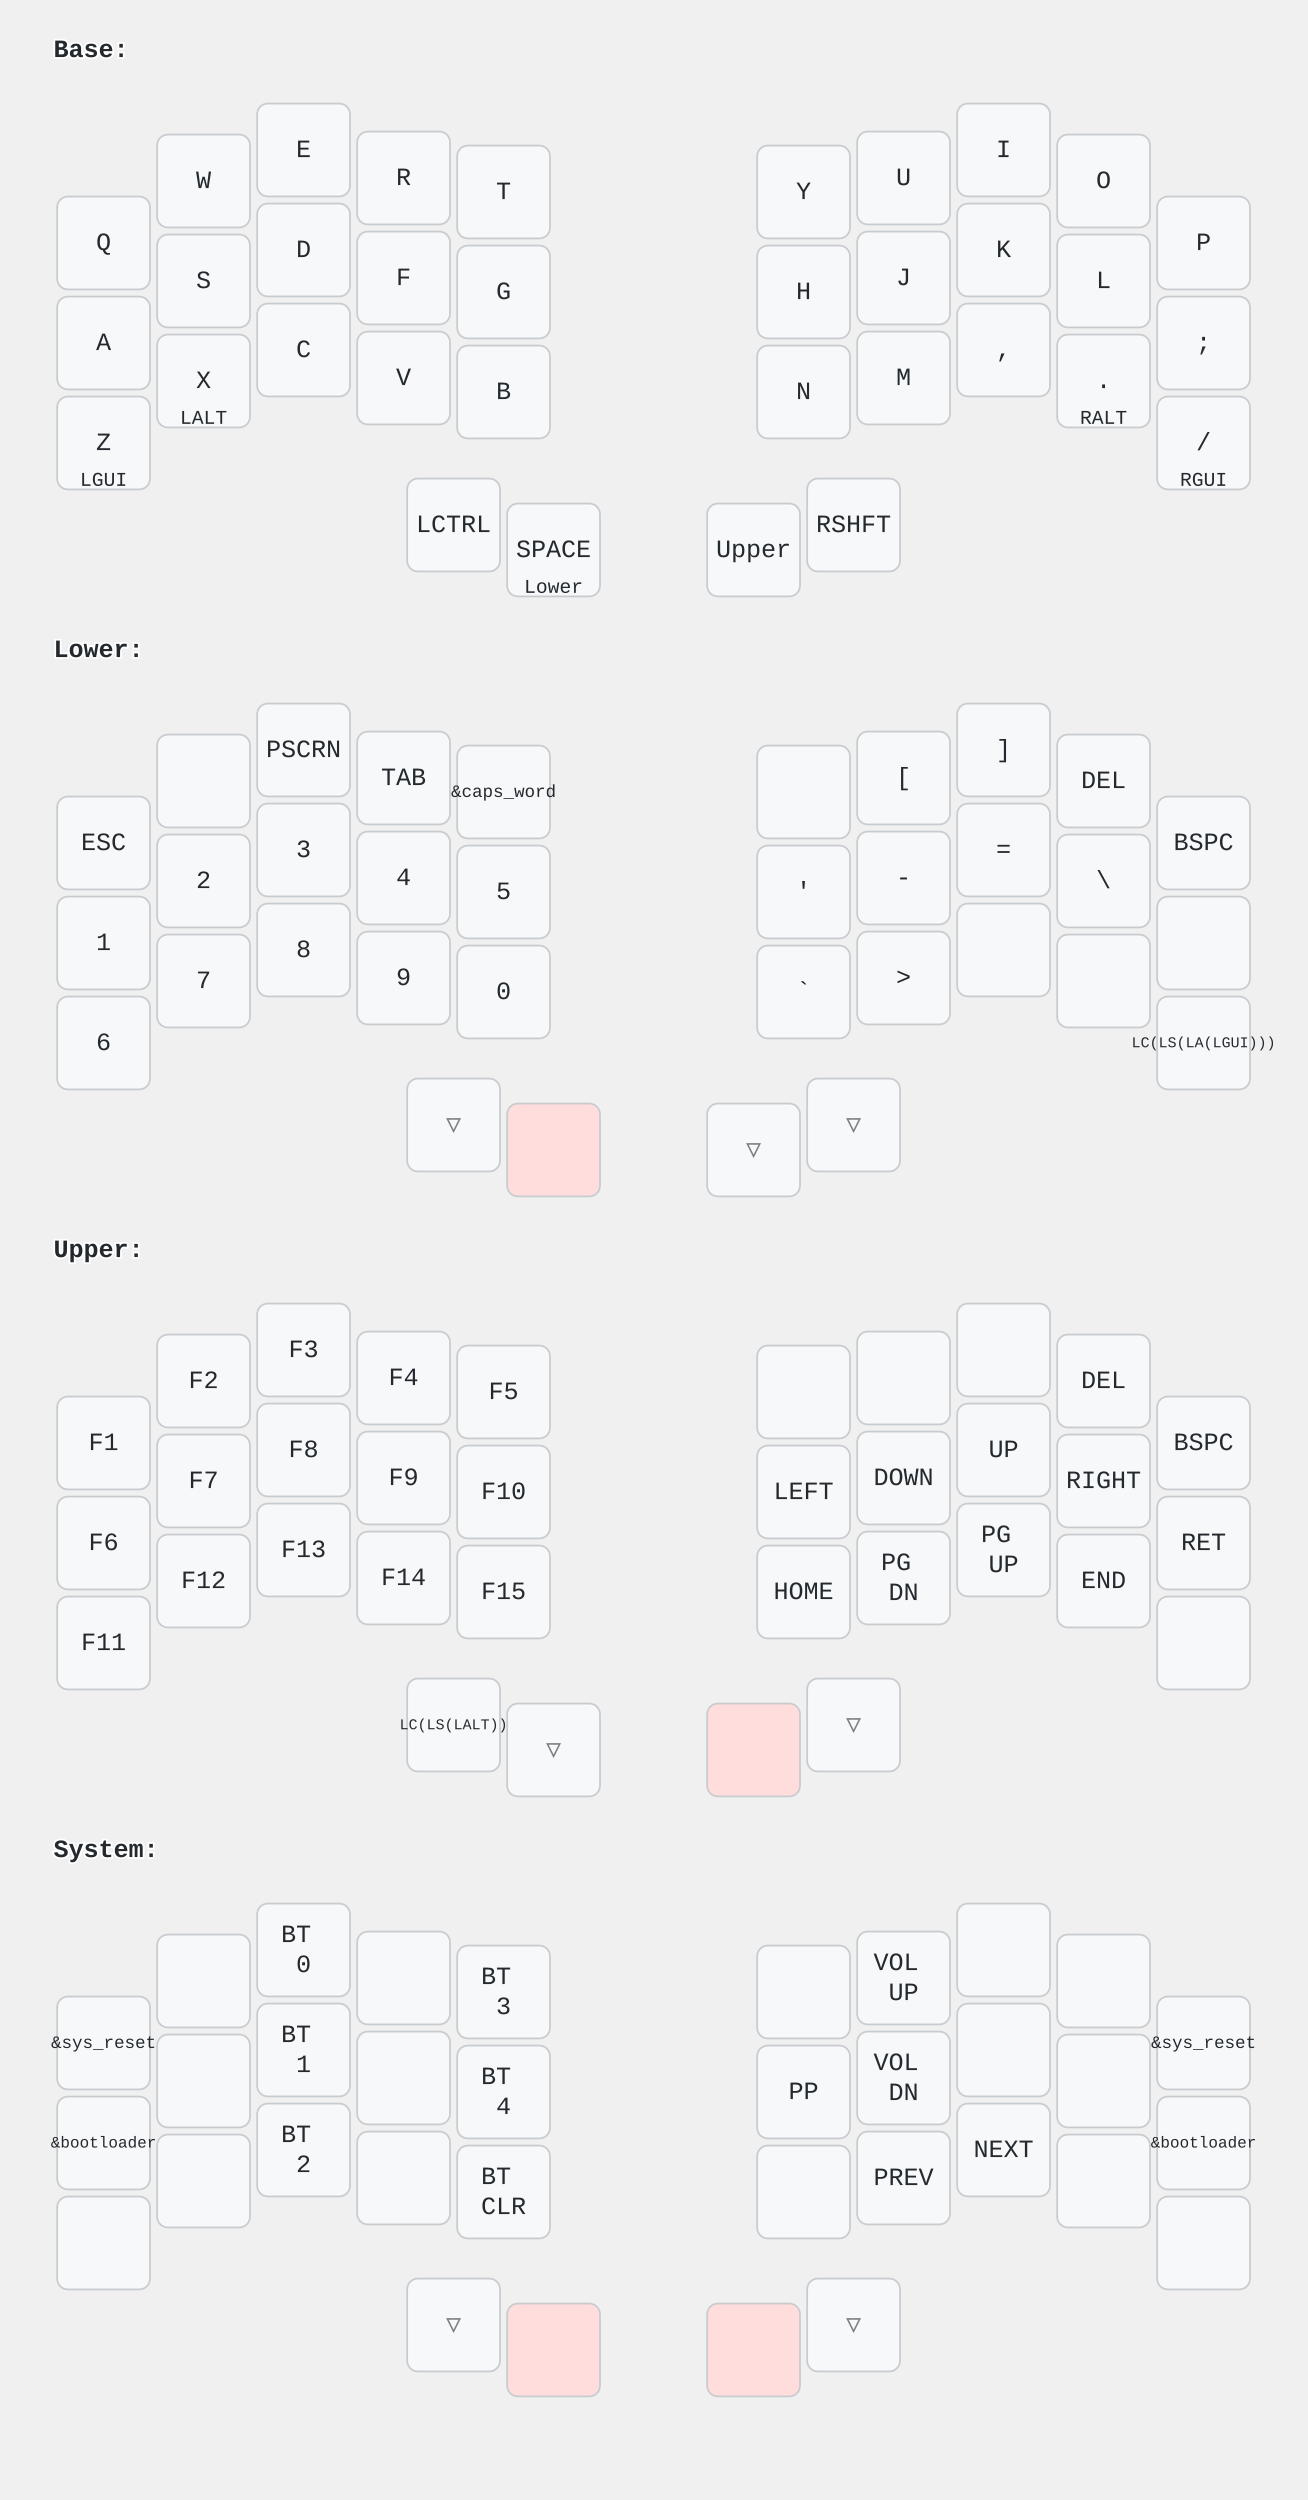
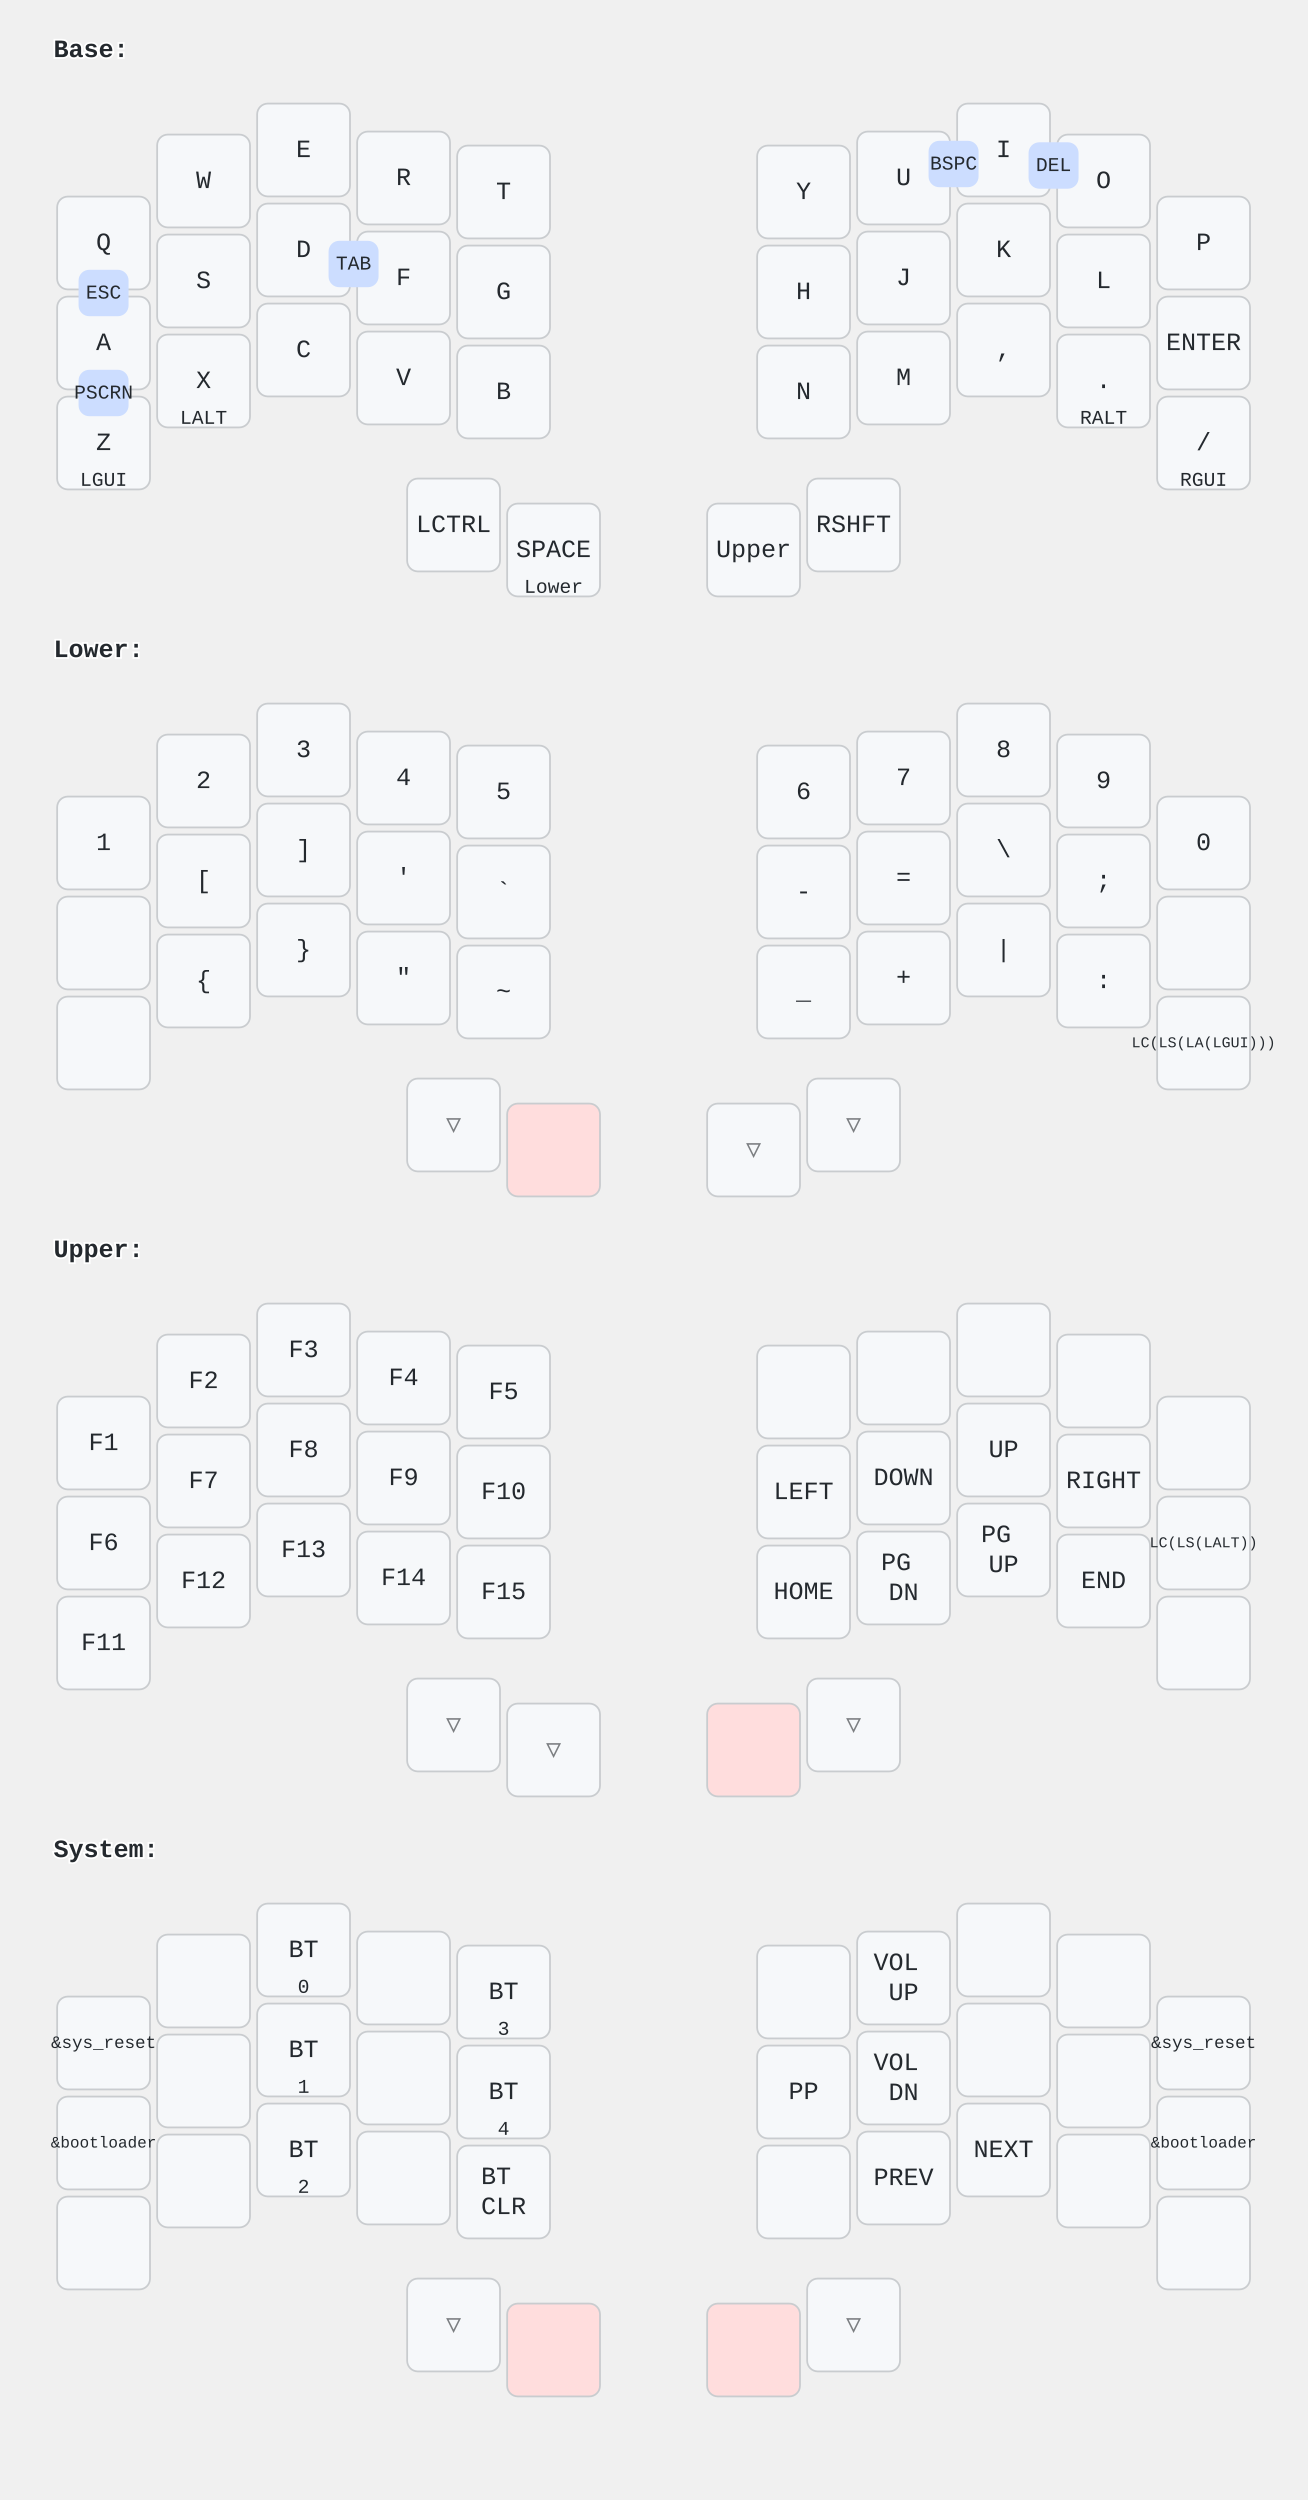
<svg xmlns="http://www.w3.org/2000/svg" width="732.0" height="1400.0" viewBox="0 0 732.0 1400.0" class="keymap">
  <style>/* inherit to force styles through use tags*/
svg path {
    fill: inherit;
}
/* font and background color specifications */
svg.keymap {
    font-family: SFMono-Regular,Consolas,Liberation Mono,Menlo,monospace;
    font-size: 14px;
    font-kerning: normal;
    text-rendering: optimizeLegibility;
    fill: #24292e;
}

/* default key styling */
rect.key {
    fill: #f6f8fa;
    stroke: #c9cccf;
    stroke-width: 1;
}

/* color accent for combo boxes */
rect.combo {
    fill: #cdf;
}

/* color accent for held keys */
rect.held, rect.combo.held {
    fill: #fdd;
}

/* color accent for ghost (optional) keys */
rect.ghost, rect.combo.ghost {
-     fill: #ddd;
+     stroke-dasharray: 4, 4;
+     stroke-width: 2;
}

text {
    text-anchor: middle;
    dominant-baseline: middle;
}

/* styling for layer labels */
text.label {
    font-weight: bold;
    text-anchor: start;
    stroke: white;
    stroke-width: 2;
    paint-order: stroke;
}

/* styling for combo tap, and key hold/shifted label text */
text.combo, text.hold, text.shifted {
    font-size: 11px;
}

text.hold {
    text-anchor: middle;
    dominant-baseline: auto;
}

text.shifted {
    text-anchor: middle;
    dominant-baseline: hanging;
}

/* styling for hold/shifted label text in combo box */
text.combo.hold, text.combo.shifted {
    font-size: 8px;
}

/* lighter symbol for transparent keys */
text.trans {
    fill: #7b7e81;
}

/* styling for combo dendrons */
path.combo {
    stroke-width: 1;
    stroke: gray;
    fill: none;
}

/* Start Tabler Icons Cleanup */
/* cannot use height/width with glyphs */
.icon-tabler &gt; path {
    fill: inherit;
    stroke: inherit;
}
/* hide tabler's default box */
.icon-tabler &gt; path[stroke="none"][fill="none"] {
    visibility: collapse;
}
/* End Tabler Icons Cleanup */
</style>
  <g class="layer-Base">
    <text x="30.0" y="28.0" class="label">Base:</text>
    <rect rx="6.0" ry="6.0" x="32.0" y="110.08" width="52.0" height="52.0" class="key" />
    <text x="58.0" y="136.08" class="tap">Q</text>
    <rect rx="6.0" ry="6.0" x="88.0" y="75.36" width="52.0" height="52.0" class="key" />
    <text x="114.0" y="101.36" class="tap">W</text>
    <rect rx="6.0" ry="6.0" x="144.0" y="58.0" width="52.0" height="52.0" class="key" />
    <text x="170.0" y="84.0" class="tap">E</text>
    <rect rx="6.0" ry="6.0" x="200.0" y="73.68" width="52.0" height="52.0" class="key" />
    <text x="226.0" y="99.68" class="tap">R</text>
    <rect rx="6.0" ry="6.0" x="256.0" y="81.52" width="52.0" height="52.0" class="key" />
    <text x="282.0" y="107.52" class="tap">T</text>
    <rect rx="6.0" ry="6.0" x="424.0" y="81.52" width="52.0" height="52.0" class="key" />
    <text x="450.0" y="107.52" class="tap">Y</text>
    <rect rx="6.0" ry="6.0" x="480.0" y="73.68" width="52.0" height="52.0" class="key" />
    <text x="506.0" y="99.68" class="tap">U</text>
    <rect rx="6.0" ry="6.0" x="536.0" y="58.0" width="52.0" height="52.0" class="key" />
    <text x="562.0" y="84.0" class="tap">I</text>
    <rect rx="6.0" ry="6.0" x="592.0" y="75.36" width="52.0" height="52.0" class="key" />
    <text x="618.0" y="101.36" class="tap">O</text>
    <rect rx="6.0" ry="6.0" x="648.0" y="110.08" width="52.0" height="52.0" class="key" />
    <text x="674.0" y="136.08" class="tap">P</text>
    <rect rx="6.0" ry="6.0" x="32.0" y="166.08" width="52.0" height="52.0" class="key" />
    <text x="58.0" y="192.08" class="tap">A</text>
    <rect rx="6.0" ry="6.0" x="88.0" y="131.36" width="52.0" height="52.0" class="key" />
    <text x="114.0" y="157.36" class="tap">S</text>
    <rect rx="6.0" ry="6.0" x="144.0" y="114.0" width="52.0" height="52.0" class="key" />
    <text x="170.0" y="140.0" class="tap">D</text>
    <rect rx="6.0" ry="6.0" x="200.0" y="129.68" width="52.0" height="52.0" class="key" />
    <text x="226.0" y="155.68" class="tap">F</text>
    <rect rx="6.0" ry="6.0" x="256.0" y="137.52" width="52.0" height="52.0" class="key" />
    <text x="282.0" y="163.52" class="tap">G</text>
    <rect rx="6.0" ry="6.0" x="424.0" y="137.52" width="52.0" height="52.0" class="key" />
    <text x="450.0" y="163.52" class="tap">H</text>
    <rect rx="6.0" ry="6.0" x="480.0" y="129.68" width="52.0" height="52.0" class="key" />
    <text x="506.0" y="155.68" class="tap">J</text>
    <rect rx="6.0" ry="6.0" x="536.0" y="114.0" width="52.0" height="52.0" class="key" />
    <text x="562.0" y="140.0" class="tap">K</text>
    <rect rx="6.0" ry="6.0" x="592.0" y="131.36" width="52.0" height="52.0" class="key" />
    <text x="618.0" y="157.36" class="tap">L</text>
    <rect rx="6.0" ry="6.0" x="648.0" y="166.08" width="52.0" height="52.0" class="key" />
-     <text x="674.0" y="192.08" class="tap">;</text>
+     <text x="674.0" y="192.08" class="tap">ENTER</text>
    <rect rx="6.0" ry="6.0" x="32.0" y="222.08" width="52.0" height="52.0" class="key" />
    <text x="58.0" y="248.08" class="tap">Z</text>
    <text x="58.0" y="272.08" class="hold">LGUI</text>
    <rect rx="6.0" ry="6.0" x="88.0" y="187.36" width="52.0" height="52.0" class="key" />
    <text x="114.0" y="213.36" class="tap">X</text>
    <text x="114.0" y="237.36" class="hold">LALT</text>
    <rect rx="6.0" ry="6.0" x="144.0" y="170.0" width="52.0" height="52.0" class="key" />
    <text x="170.0" y="196.0" class="tap">C</text>
    <rect rx="6.0" ry="6.0" x="200.0" y="185.68" width="52.0" height="52.0" class="key" />
    <text x="226.0" y="211.68" class="tap">V</text>
    <rect rx="6.0" ry="6.0" x="256.0" y="193.52" width="52.0" height="52.0" class="key" />
    <text x="282.0" y="219.52" class="tap">B</text>
    <rect rx="6.0" ry="6.0" x="424.0" y="193.52" width="52.0" height="52.0" class="key" />
    <text x="450.0" y="219.52" class="tap">N</text>
    <rect rx="6.0" ry="6.0" x="480.0" y="185.68" width="52.0" height="52.0" class="key" />
    <text x="506.0" y="211.68" class="tap">M</text>
    <rect rx="6.0" ry="6.0" x="536.0" y="170.0" width="52.0" height="52.0" class="key" />
    <text x="562.0" y="196.0" class="tap">,</text>
    <rect rx="6.0" ry="6.0" x="592.0" y="187.36" width="52.0" height="52.0" class="key" />
    <text x="618.0" y="213.36" class="tap">.</text>
    <text x="618.0" y="237.36" class="hold">RALT</text>
    <rect rx="6.0" ry="6.0" x="648.0" y="222.08" width="52.0" height="52.0" class="key" />
    <text x="674.0" y="248.08" class="tap">/</text>
    <text x="674.0" y="272.08" class="hold">RGUI</text>
    <rect rx="6.0" ry="6.0" x="228.0" y="268.0" width="52.0" height="52.0" class="key" />
    <text x="254.0" y="294.0" class="tap">LCTRL</text>
    <rect rx="6.0" ry="6.0" x="284.0" y="282.0" width="52.0" height="52.0" class="key" />
    <text x="310.0" y="308.0" class="tap">SPACE</text>
    <text x="310.0" y="332.0" class="hold">Lower</text>
    <rect rx="6.0" ry="6.0" x="396.0" y="282.0" width="52.0" height="52.0" class="key" />
    <text x="422.0" y="308.0" class="tap">Upper</text>
    <rect rx="6.0" ry="6.0" x="452.0" y="268.0" width="52.0" height="52.0" class="key" />
    <text x="478.0" y="294.0" class="tap">RSHFT</text>
+     <rect rx="6.0" ry="6.0" x="520.0" y="78.84" width="28.0" height="26.0" class="combo" />
+     <text x="534.0" y="91.84" class="combo tap">BSPC</text>
+     <rect rx="6.0" ry="6.0" x="576.0" y="79.68" width="28.0" height="26.0" class="combo" />
+     <text x="590.0" y="92.68" class="combo tap">DEL</text>
+     <rect rx="6.0" ry="6.0" x="44.0" y="151.08" width="28.0" height="26.0" class="combo" />
+     <text x="58.0" y="164.08" class="combo tap">ESC</text>
+     <rect rx="6.0" ry="6.0" x="44.0" y="207.08" width="28.0" height="26.0" class="combo" />
+     <text x="58.0" y="220.08" class="combo tap">PSCRN</text>
+     <rect rx="6.0" ry="6.0" x="184.0" y="134.84" width="28.0" height="26.0" class="combo" />
+     <text x="198.0" y="147.84" class="combo tap">TAB</text>
  </g>
  <g class="layer-Lower">
    <text x="30.0" y="364.0" class="label">Lower:</text>
    <rect rx="6.0" ry="6.0" x="32.0" y="446.08" width="52.0" height="52.0" class="key" />
-     <text x="58.0" y="472.08" class="tap">ESC</text>
+     <text x="58.0" y="472.08" class="tap">1</text>
    <rect rx="6.0" ry="6.0" x="88.0" y="411.36" width="52.0" height="52.0" class="key" />
+     <text x="114.0" y="437.36" class="tap">2</text>
    <rect rx="6.0" ry="6.0" x="144.0" y="394.0" width="52.0" height="52.0" class="key" />
-     <text x="170.0" y="420.0" class="tap">PSCRN</text>
+     <text x="170.0" y="420.0" class="tap">3</text>
    <rect rx="6.0" ry="6.0" x="200.0" y="409.68" width="52.0" height="52.0" class="key" />
-     <text x="226.0" y="435.68" class="tap">TAB</text>
+     <text x="226.0" y="435.68" class="tap">4</text>
    <rect rx="6.0" ry="6.0" x="256.0" y="417.52" width="52.0" height="52.0" class="key" />
-     <text x="282.0" y="443.52" class="tap" style="font-size: 70%">&amp;caps_word</text>
+     <text x="282.0" y="443.52" class="tap">5</text>
    <rect rx="6.0" ry="6.0" x="424.0" y="417.52" width="52.0" height="52.0" class="key" />
+     <text x="450.0" y="443.52" class="tap">6</text>
    <rect rx="6.0" ry="6.0" x="480.0" y="409.68" width="52.0" height="52.0" class="key" />
-     <text x="506.0" y="435.68" class="tap">[</text>
+     <text x="506.0" y="435.68" class="tap">7</text>
    <rect rx="6.0" ry="6.0" x="536.0" y="394.0" width="52.0" height="52.0" class="key" />
-     <text x="562.0" y="420.0" class="tap">]</text>
+     <text x="562.0" y="420.0" class="tap">8</text>
    <rect rx="6.0" ry="6.0" x="592.0" y="411.36" width="52.0" height="52.0" class="key" />
-     <text x="618.0" y="437.36" class="tap">DEL</text>
+     <text x="618.0" y="437.36" class="tap">9</text>
    <rect rx="6.0" ry="6.0" x="648.0" y="446.08" width="52.0" height="52.0" class="key" />
-     <text x="674.0" y="472.08" class="tap">BSPC</text>
+     <text x="674.0" y="472.08" class="tap">0</text>
    <rect rx="6.0" ry="6.0" x="32.0" y="502.08" width="52.0" height="52.0" class="key" />
-     <text x="58.0" y="528.08" class="tap">1</text>
    <rect rx="6.0" ry="6.0" x="88.0" y="467.36" width="52.0" height="52.0" class="key" />
-     <text x="114.0" y="493.36" class="tap">2</text>
+     <text x="114.0" y="493.36" class="tap">[</text>
    <rect rx="6.0" ry="6.0" x="144.0" y="450.0" width="52.0" height="52.0" class="key" />
-     <text x="170.0" y="476.0" class="tap">3</text>
+     <text x="170.0" y="476.0" class="tap">]</text>
    <rect rx="6.0" ry="6.0" x="200.0" y="465.68" width="52.0" height="52.0" class="key" />
-     <text x="226.0" y="491.68" class="tap">4</text>
+     <text x="226.0" y="491.68" class="tap">'</text>
    <rect rx="6.0" ry="6.0" x="256.0" y="473.52" width="52.0" height="52.0" class="key" />
-     <text x="282.0" y="499.52" class="tap">5</text>
+     <text x="282.0" y="499.52" class="tap">`</text>
    <rect rx="6.0" ry="6.0" x="424.0" y="473.52" width="52.0" height="52.0" class="key" />
-     <text x="450.0" y="499.52" class="tap">'</text>
+     <text x="450.0" y="499.52" class="tap">-</text>
    <rect rx="6.0" ry="6.0" x="480.0" y="465.68" width="52.0" height="52.0" class="key" />
-     <text x="506.0" y="491.68" class="tap">-</text>
+     <text x="506.0" y="491.68" class="tap">=</text>
    <rect rx="6.0" ry="6.0" x="536.0" y="450.0" width="52.0" height="52.0" class="key" />
-     <text x="562.0" y="476.0" class="tap">=</text>
+     <text x="562.0" y="476.0" class="tap">\</text>
    <rect rx="6.0" ry="6.0" x="592.0" y="467.36" width="52.0" height="52.0" class="key" />
-     <text x="618.0" y="493.36" class="tap">\</text>
+     <text x="618.0" y="493.36" class="tap">;</text>
    <rect rx="6.0" ry="6.0" x="648.0" y="502.08" width="52.0" height="52.0" class="key" />
    <rect rx="6.0" ry="6.0" x="32.0" y="558.08" width="52.0" height="52.0" class="key" />
-     <text x="58.0" y="584.08" class="tap">6</text>
    <rect rx="6.0" ry="6.0" x="88.0" y="523.36" width="52.0" height="52.0" class="key" />
-     <text x="114.0" y="549.36" class="tap">7</text>
+     <text x="114.0" y="549.36" class="tap">{</text>
    <rect rx="6.0" ry="6.0" x="144.0" y="506.0" width="52.0" height="52.0" class="key" />
-     <text x="170.0" y="532.0" class="tap">8</text>
+     <text x="170.0" y="532.0" class="tap">}</text>
    <rect rx="6.0" ry="6.0" x="200.0" y="521.68" width="52.0" height="52.0" class="key" />
-     <text x="226.0" y="547.68" class="tap">9</text>
+     <text x="226.0" y="547.68" class="tap">"</text>
    <rect rx="6.0" ry="6.0" x="256.0" y="529.52" width="52.0" height="52.0" class="key" />
-     <text x="282.0" y="555.52" class="tap">0</text>
+     <text x="282.0" y="555.52" class="tap">~</text>
    <rect rx="6.0" ry="6.0" x="424.0" y="529.52" width="52.0" height="52.0" class="key" />
-     <text x="450.0" y="555.52" class="tap">`</text>
+     <text x="450.0" y="555.52" class="tap">_</text>
    <rect rx="6.0" ry="6.0" x="480.0" y="521.68" width="52.0" height="52.0" class="key" />
-     <text x="506.0" y="547.68" class="tap">&gt;</text>
+     <text x="506.0" y="547.68" class="tap">+</text>
    <rect rx="6.0" ry="6.0" x="536.0" y="506.0" width="52.0" height="52.0" class="key" />
+     <text x="562.0" y="532.0" class="tap">|</text>
    <rect rx="6.0" ry="6.0" x="592.0" y="523.36" width="52.0" height="52.0" class="key" />
+     <text x="618.0" y="549.36" class="tap">:</text>
    <rect rx="6.0" ry="6.0" x="648.0" y="558.08" width="52.0" height="52.0" class="key" />
    <text x="674.0" y="584.08" class="tap" style="font-size: 60%">LC(LS(LA(LGUI)))</text>
    <rect rx="6.0" ry="6.0" x="228.0" y="604.0" width="52.0" height="52.0" class="trans key" />
    <text x="254.0" y="630.0" class="trans tap">▽</text>
    <rect rx="6.0" ry="6.0" x="284.0" y="618.0" width="52.0" height="52.0" class="held key" />
    <rect rx="6.0" ry="6.0" x="396.0" y="618.0" width="52.0" height="52.0" class="trans key" />
    <text x="422.0" y="644.0" class="trans tap">▽</text>
    <rect rx="6.0" ry="6.0" x="452.0" y="604.0" width="52.0" height="52.0" class="trans key" />
    <text x="478.0" y="630.0" class="trans tap">▽</text>
  </g>
  <g class="layer-Upper">
    <text x="30.0" y="700.0" class="label">Upper:</text>
    <rect rx="6.0" ry="6.0" x="32.0" y="782.08" width="52.0" height="52.0" class="key" />
    <text x="58.0" y="808.08" class="tap">F1</text>
    <rect rx="6.0" ry="6.0" x="88.0" y="747.36" width="52.0" height="52.0" class="key" />
    <text x="114.0" y="773.36" class="tap">F2</text>
    <rect rx="6.0" ry="6.0" x="144.0" y="730.0" width="52.0" height="52.0" class="key" />
    <text x="170.0" y="756.0" class="tap">F3</text>
    <rect rx="6.0" ry="6.0" x="200.0" y="745.68" width="52.0" height="52.0" class="key" />
    <text x="226.0" y="771.68" class="tap">F4</text>
    <rect rx="6.0" ry="6.0" x="256.0" y="753.52" width="52.0" height="52.0" class="key" />
    <text x="282.0" y="779.52" class="tap">F5</text>
    <rect rx="6.0" ry="6.0" x="424.0" y="753.52" width="52.0" height="52.0" class="key" />
    <rect rx="6.0" ry="6.0" x="480.0" y="745.68" width="52.0" height="52.0" class="key" />
    <rect rx="6.0" ry="6.0" x="536.0" y="730.0" width="52.0" height="52.0" class="key" />
    <rect rx="6.0" ry="6.0" x="592.0" y="747.36" width="52.0" height="52.0" class="key" />
-     <text x="618.0" y="773.36" class="tap">DEL</text>
    <rect rx="6.0" ry="6.0" x="648.0" y="782.08" width="52.0" height="52.0" class="key" />
-     <text x="674.0" y="808.08" class="tap">BSPC</text>
    <rect rx="6.0" ry="6.0" x="32.0" y="838.08" width="52.0" height="52.0" class="key" />
    <text x="58.0" y="864.08" class="tap">F6</text>
    <rect rx="6.0" ry="6.0" x="88.0" y="803.36" width="52.0" height="52.0" class="key" />
    <text x="114.0" y="829.36" class="tap">F7</text>
    <rect rx="6.0" ry="6.0" x="144.0" y="786.0" width="52.0" height="52.0" class="key" />
    <text x="170.0" y="812.0" class="tap">F8</text>
    <rect rx="6.0" ry="6.0" x="200.0" y="801.68" width="52.0" height="52.0" class="key" />
    <text x="226.0" y="827.68" class="tap">F9</text>
    <rect rx="6.0" ry="6.0" x="256.0" y="809.52" width="52.0" height="52.0" class="key" />
    <text x="282.0" y="835.52" class="tap">F10</text>
    <rect rx="6.0" ry="6.0" x="424.0" y="809.52" width="52.0" height="52.0" class="key" />
    <text x="450.0" y="835.52" class="tap">LEFT</text>
    <rect rx="6.0" ry="6.0" x="480.0" y="801.68" width="52.0" height="52.0" class="key" />
    <text x="506.0" y="827.68" class="tap">DOWN</text>
    <rect rx="6.0" ry="6.0" x="536.0" y="786.0" width="52.0" height="52.0" class="key" />
    <text x="562.0" y="812.0" class="tap">UP</text>
    <rect rx="6.0" ry="6.0" x="592.0" y="803.36" width="52.0" height="52.0" class="key" />
    <text x="618.0" y="829.36" class="tap">RIGHT</text>
    <rect rx="6.0" ry="6.0" x="648.0" y="838.08" width="52.0" height="52.0" class="key" />
-     <text x="674.0" y="864.08" class="tap">RET</text>
+     <text x="674.0" y="864.08" class="tap" style="font-size: 60%">LC(LS(LALT))</text>
    <rect rx="6.0" ry="6.0" x="32.0" y="894.08" width="52.0" height="52.0" class="key" />
    <text x="58.0" y="920.08" class="tap">F11</text>
    <rect rx="6.0" ry="6.0" x="88.0" y="859.36" width="52.0" height="52.0" class="key" />
    <text x="114.0" y="885.36" class="tap">F12</text>
    <rect rx="6.0" ry="6.0" x="144.0" y="842.0" width="52.0" height="52.0" class="key" />
    <text x="170.0" y="868.0" class="tap">F13</text>
    <rect rx="6.0" ry="6.0" x="200.0" y="857.68" width="52.0" height="52.0" class="key" />
    <text x="226.0" y="883.68" class="tap">F14</text>
    <rect rx="6.0" ry="6.0" x="256.0" y="865.52" width="52.0" height="52.0" class="key" />
    <text x="282.0" y="891.52" class="tap">F15</text>
    <rect rx="6.0" ry="6.0" x="424.0" y="865.52" width="52.0" height="52.0" class="key" />
    <text x="450.0" y="891.52" class="tap">HOME</text>
    <rect rx="6.0" ry="6.0" x="480.0" y="857.68" width="52.0" height="52.0" class="key" />
    <text x="506.0" y="883.68" class="tap">
      <tspan x="506.0" dy="-0.6em">PG</tspan>
      <tspan x="506.0" dy="1.2em">DN</tspan>
    </text>
    <rect rx="6.0" ry="6.0" x="536.0" y="842.0" width="52.0" height="52.0" class="key" />
    <text x="562.0" y="868.0" class="tap">
      <tspan x="562.0" dy="-0.6em">PG</tspan>
      <tspan x="562.0" dy="1.2em">UP</tspan>
    </text>
    <rect rx="6.0" ry="6.0" x="592.0" y="859.36" width="52.0" height="52.0" class="key" />
    <text x="618.0" y="885.36" class="tap">END</text>
    <rect rx="6.0" ry="6.0" x="648.0" y="894.08" width="52.0" height="52.0" class="key" />
-     <rect rx="6.0" ry="6.0" x="228.0" y="940.0" width="52.0" height="52.0" class="key" />
-     <text x="254.0" y="966.0" class="tap" style="font-size: 60%">LC(LS(LALT))</text>
+     <rect rx="6.0" ry="6.0" x="228.0" y="940.0" width="52.0" height="52.0" class="trans key" />
+     <text x="254.0" y="966.0" class="trans tap">▽</text>
    <rect rx="6.0" ry="6.0" x="284.0" y="954.0" width="52.0" height="52.0" class="trans key" />
    <text x="310.0" y="980.0" class="trans tap">▽</text>
    <rect rx="6.0" ry="6.0" x="396.0" y="954.0" width="52.0" height="52.0" class="held key" />
    <rect rx="6.0" ry="6.0" x="452.0" y="940.0" width="52.0" height="52.0" class="trans key" />
    <text x="478.0" y="966.0" class="trans tap">▽</text>
  </g>
  <g class="layer-System">
    <text x="30.0" y="1036.0" class="label">System:</text>
    <rect rx="6.0" ry="6.0" x="32.0" y="1118.08" width="52.0" height="52.0" class="key" />
    <text x="58.0" y="1144.08" class="tap" style="font-size: 70%">&amp;sys_reset</text>
    <rect rx="6.0" ry="6.0" x="88.0" y="1083.36" width="52.0" height="52.0" class="key" />
    <rect rx="6.0" ry="6.0" x="144.0" y="1066.0" width="52.0" height="52.0" class="key" />
-     <text x="170.0" y="1092.0" class="tap">
-       <tspan x="170.0" dy="-0.6em">BT</tspan>
-       <tspan x="170.0" dy="1.2em">0</tspan>
-     </text>
+     <text x="170.0" y="1092.0" class="tap">BT</text>
+     <text x="170.0" y="1116.0" class="hold">0</text>
    <rect rx="6.0" ry="6.0" x="200.0" y="1081.68" width="52.0" height="52.0" class="key" />
    <rect rx="6.0" ry="6.0" x="256.0" y="1089.52" width="52.0" height="52.0" class="key" />
-     <text x="282.0" y="1115.52" class="tap">
-       <tspan x="282.0" dy="-0.6em">BT</tspan>
-       <tspan x="282.0" dy="1.2em">3</tspan>
-     </text>
+     <text x="282.0" y="1115.52" class="tap">BT</text>
+     <text x="282.0" y="1139.52" class="hold">3</text>
    <rect rx="6.0" ry="6.0" x="424.0" y="1089.52" width="52.0" height="52.0" class="key" />
    <rect rx="6.0" ry="6.0" x="480.0" y="1081.68" width="52.0" height="52.0" class="key" />
    <text x="506.0" y="1107.68" class="tap">
      <tspan x="506.0" dy="-0.6em">VOL</tspan>
      <tspan x="506.0" dy="1.2em">UP</tspan>
    </text>
    <rect rx="6.0" ry="6.0" x="536.0" y="1066.0" width="52.0" height="52.0" class="key" />
    <rect rx="6.0" ry="6.0" x="592.0" y="1083.36" width="52.0" height="52.0" class="key" />
    <rect rx="6.0" ry="6.0" x="648.0" y="1118.08" width="52.0" height="52.0" class="key" />
    <text x="674.0" y="1144.08" class="tap" style="font-size: 70%">&amp;sys_reset</text>
    <rect rx="6.0" ry="6.0" x="32.0" y="1174.08" width="52.0" height="52.0" class="key" />
    <text x="58.0" y="1200.08" class="tap" style="font-size: 64%">&amp;bootloader</text>
    <rect rx="6.0" ry="6.0" x="88.0" y="1139.36" width="52.0" height="52.0" class="key" />
    <rect rx="6.0" ry="6.0" x="144.0" y="1122.0" width="52.0" height="52.0" class="key" />
-     <text x="170.0" y="1148.0" class="tap">
-       <tspan x="170.0" dy="-0.6em">BT</tspan>
-       <tspan x="170.0" dy="1.2em">1</tspan>
-     </text>
+     <text x="170.0" y="1148.0" class="tap">BT</text>
+     <text x="170.0" y="1172.0" class="hold">1</text>
    <rect rx="6.0" ry="6.0" x="200.0" y="1137.68" width="52.0" height="52.0" class="key" />
    <rect rx="6.0" ry="6.0" x="256.0" y="1145.52" width="52.0" height="52.0" class="key" />
-     <text x="282.0" y="1171.52" class="tap">
-       <tspan x="282.0" dy="-0.6em">BT</tspan>
-       <tspan x="282.0" dy="1.2em">4</tspan>
-     </text>
+     <text x="282.0" y="1171.52" class="tap">BT</text>
+     <text x="282.0" y="1195.52" class="hold">4</text>
    <rect rx="6.0" ry="6.0" x="424.0" y="1145.52" width="52.0" height="52.0" class="key" />
    <text x="450.0" y="1171.52" class="tap">PP</text>
    <rect rx="6.0" ry="6.0" x="480.0" y="1137.68" width="52.0" height="52.0" class="key" />
    <text x="506.0" y="1163.68" class="tap">
      <tspan x="506.0" dy="-0.6em">VOL</tspan>
      <tspan x="506.0" dy="1.2em">DN</tspan>
    </text>
    <rect rx="6.0" ry="6.0" x="536.0" y="1122.0" width="52.0" height="52.0" class="key" />
    <rect rx="6.0" ry="6.0" x="592.0" y="1139.36" width="52.0" height="52.0" class="key" />
    <rect rx="6.0" ry="6.0" x="648.0" y="1174.08" width="52.0" height="52.0" class="key" />
    <text x="674.0" y="1200.08" class="tap" style="font-size: 64%">&amp;bootloader</text>
    <rect rx="6.0" ry="6.0" x="32.0" y="1230.08" width="52.0" height="52.0" class="key" />
    <rect rx="6.0" ry="6.0" x="88.0" y="1195.36" width="52.0" height="52.0" class="key" />
    <rect rx="6.0" ry="6.0" x="144.0" y="1178.0" width="52.0" height="52.0" class="key" />
-     <text x="170.0" y="1204.0" class="tap">
-       <tspan x="170.0" dy="-0.6em">BT</tspan>
-       <tspan x="170.0" dy="1.2em">2</tspan>
-     </text>
+     <text x="170.0" y="1204.0" class="tap">BT</text>
+     <text x="170.0" y="1228.0" class="hold">2</text>
    <rect rx="6.0" ry="6.0" x="200.0" y="1193.68" width="52.0" height="52.0" class="key" />
    <rect rx="6.0" ry="6.0" x="256.0" y="1201.52" width="52.0" height="52.0" class="key" />
    <text x="282.0" y="1227.52" class="tap">
      <tspan x="282.0" dy="-0.6em">BT</tspan>
      <tspan x="282.0" dy="1.2em">CLR</tspan>
    </text>
    <rect rx="6.0" ry="6.0" x="424.0" y="1201.52" width="52.0" height="52.0" class="key" />
    <rect rx="6.0" ry="6.0" x="480.0" y="1193.68" width="52.0" height="52.0" class="key" />
    <text x="506.0" y="1219.68" class="tap">PREV</text>
    <rect rx="6.0" ry="6.0" x="536.0" y="1178.0" width="52.0" height="52.0" class="key" />
    <text x="562.0" y="1204.0" class="tap">NEXT</text>
    <rect rx="6.0" ry="6.0" x="592.0" y="1195.36" width="52.0" height="52.0" class="key" />
    <rect rx="6.0" ry="6.0" x="648.0" y="1230.08" width="52.0" height="52.0" class="key" />
    <rect rx="6.0" ry="6.0" x="228.0" y="1276.0" width="52.0" height="52.0" class="trans key" />
    <text x="254.0" y="1302.0" class="trans tap">▽</text>
    <rect rx="6.0" ry="6.0" x="284.0" y="1290.0" width="52.0" height="52.0" class="held key" />
    <rect rx="6.0" ry="6.0" x="396.0" y="1290.0" width="52.0" height="52.0" class="held key" />
    <rect rx="6.0" ry="6.0" x="452.0" y="1276.0" width="52.0" height="52.0" class="trans key" />
    <text x="478.0" y="1302.0" class="trans tap">▽</text>
  </g>
</svg>
